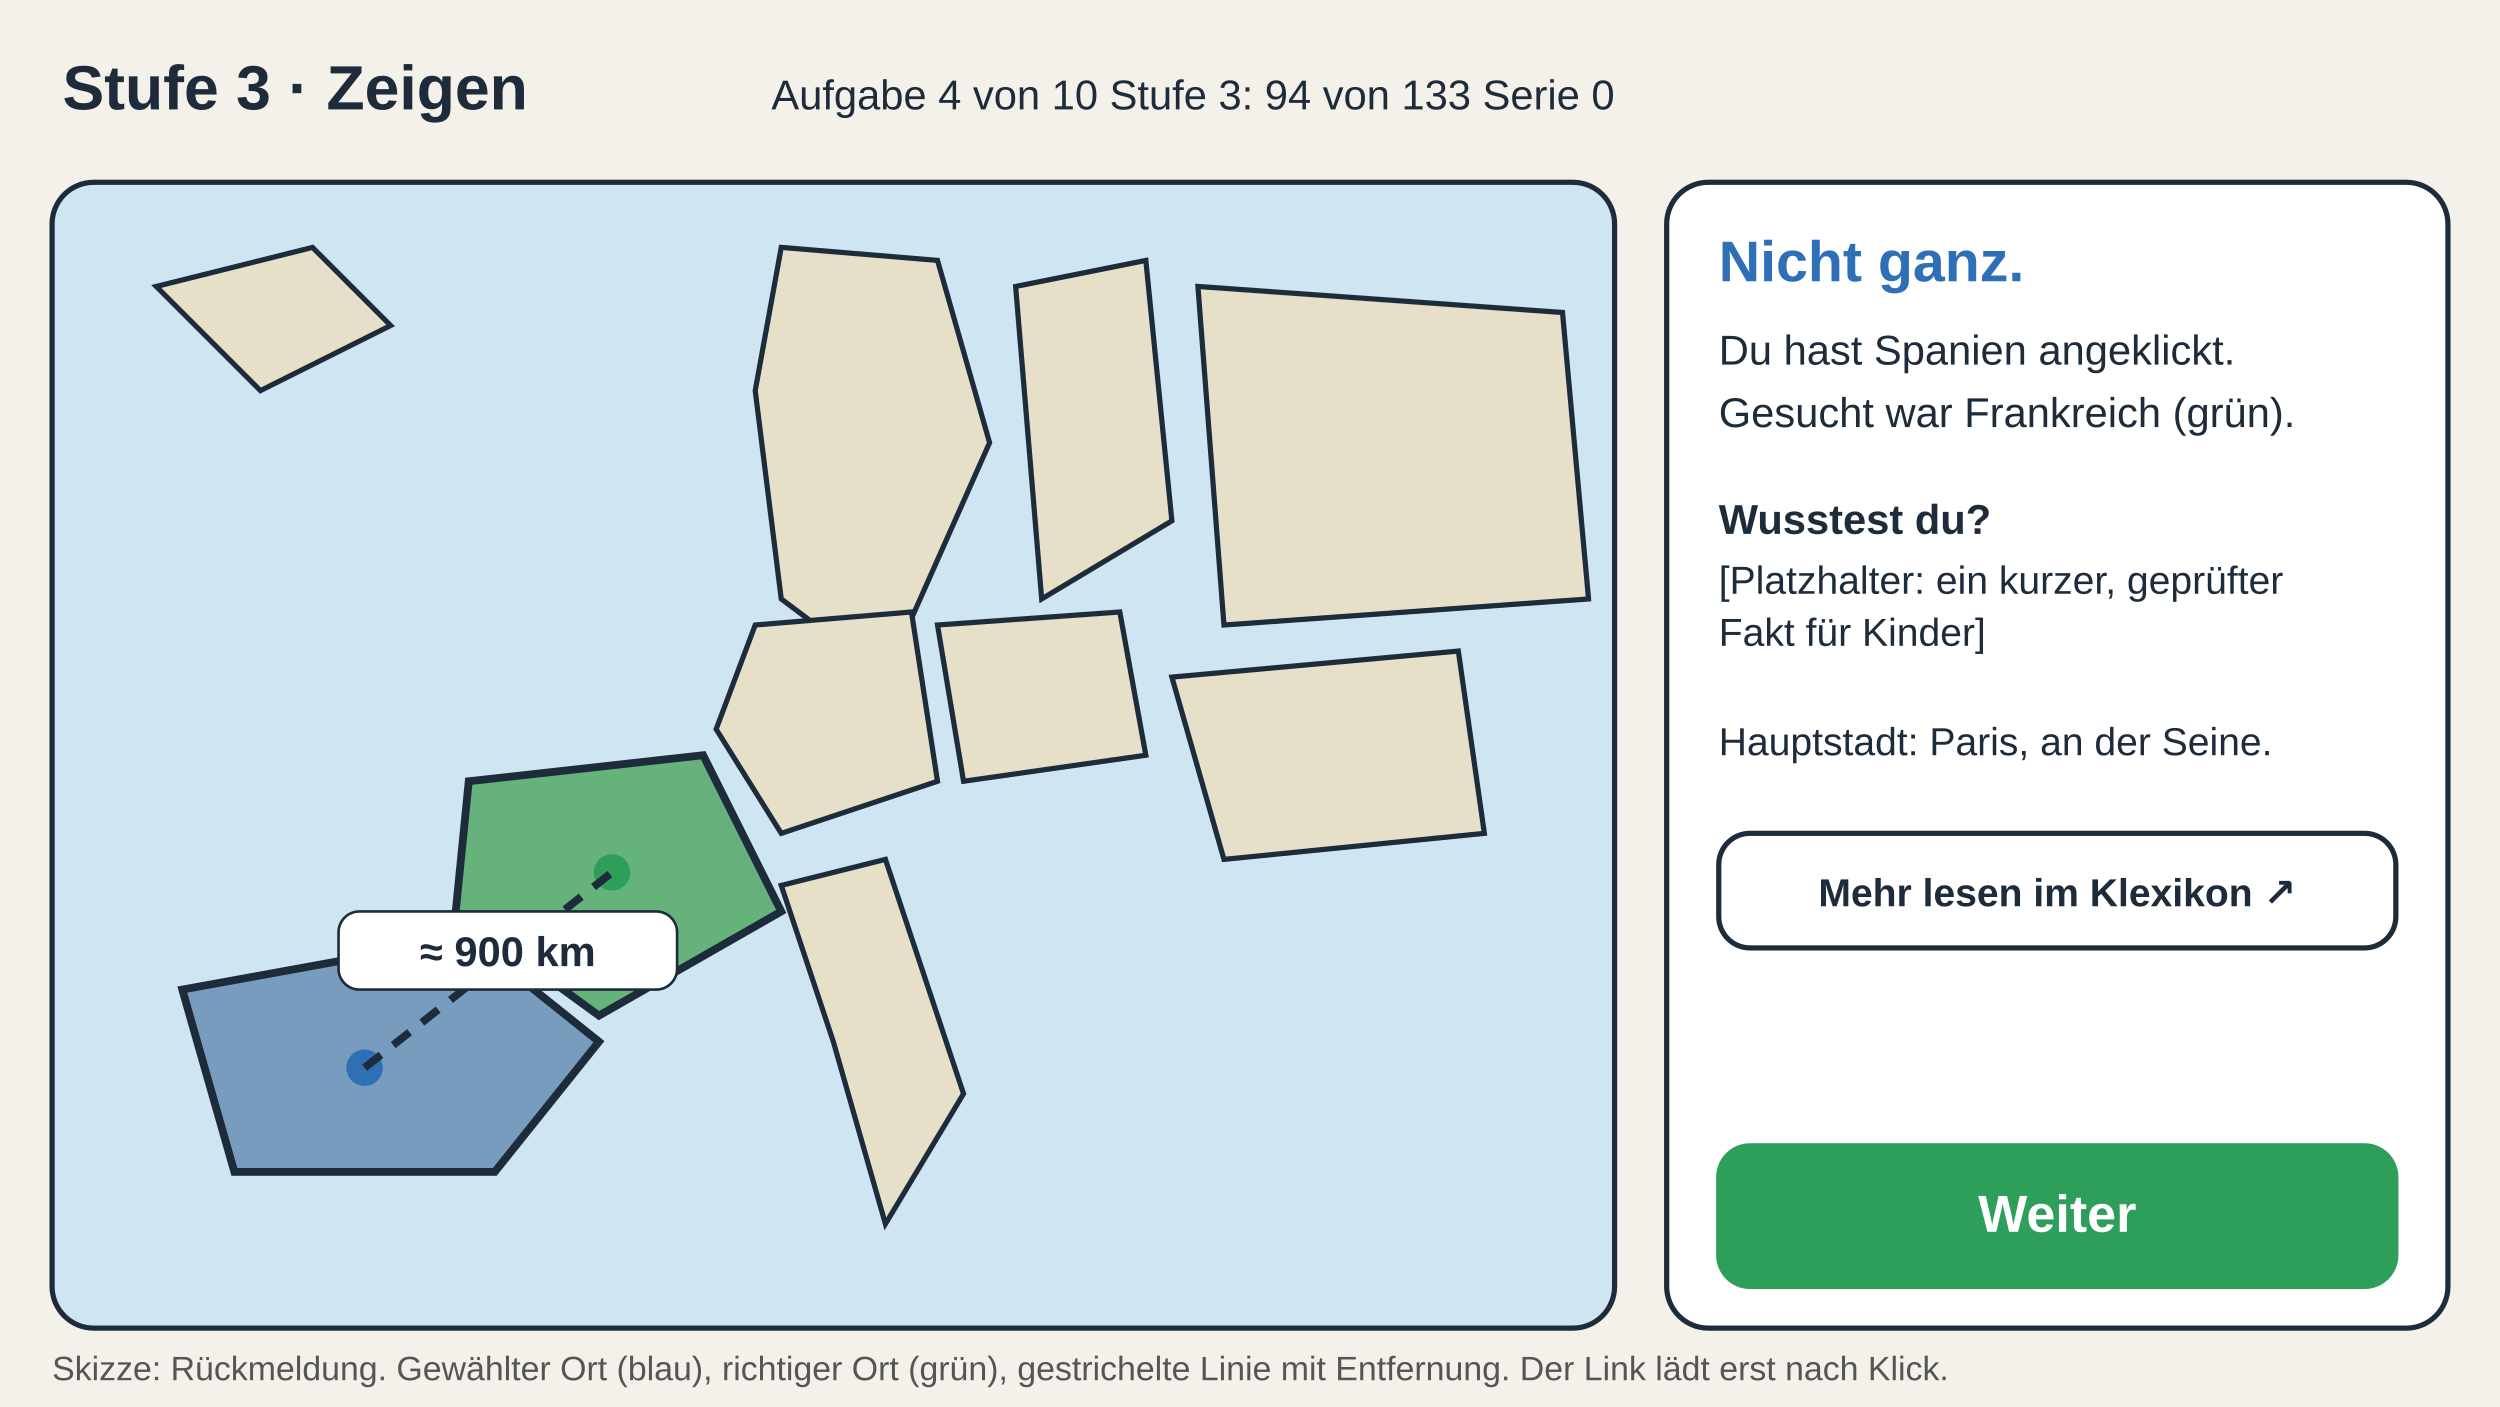
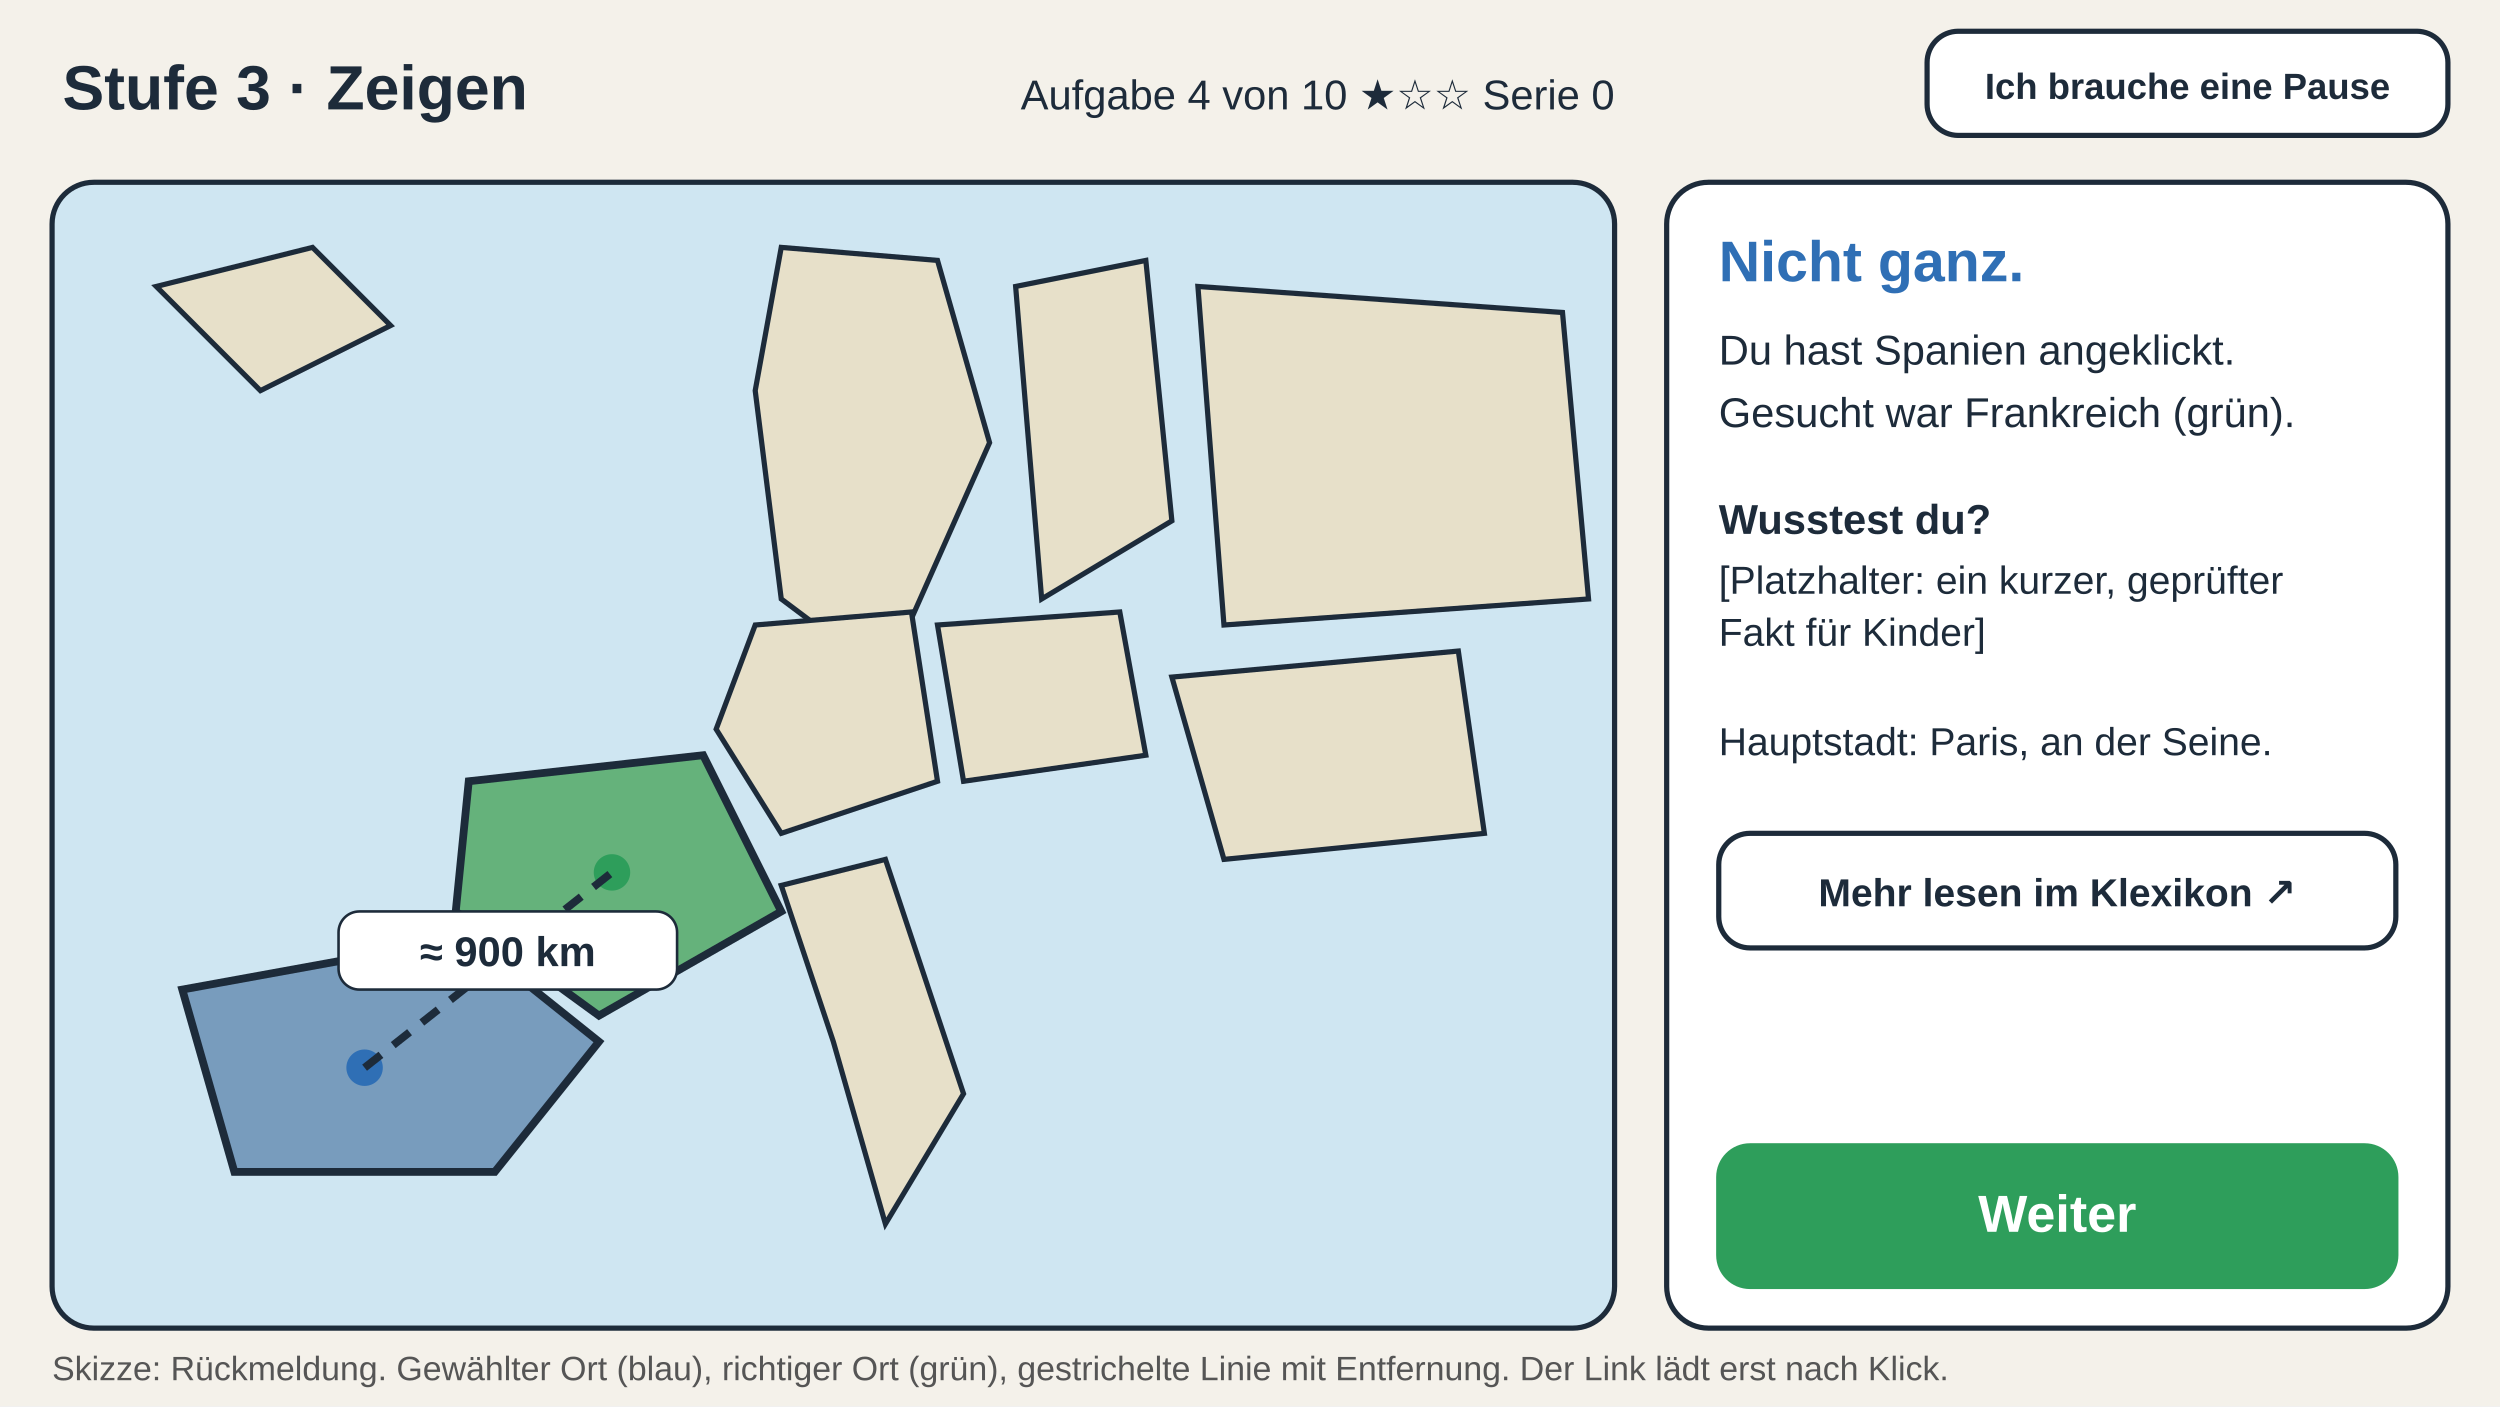
<svg xmlns="http://www.w3.org/2000/svg" viewBox="0 0 960 540" width="960" height="540" font-family="Arial,sans-serif">
  <rect width="960" height="540" fill="#f4f1ea" />
  <text x="24" y="42" font-size="24" font-weight="bold" fill="#1d2b3a" text-anchor="start">Stufe 3 · Zeigen</text>
-   <text x="620" y="42" font-size="16" font-weight="normal" fill="#1d2b3a" text-anchor="end">Aufgabe 4 von 10   Stufe 3: 94 von 133   Serie 0</text>
+   <text x="620" y="42" font-size="16" font-weight="normal" fill="#1d2b3a" text-anchor="end">Aufgabe 4 von 10   ★☆☆   Serie 0</text>
+   <rect x="740" y="12" width="200" height="40" rx="12" fill="#fff" stroke="#1d2b3a" stroke-width="2" />
+   <text x="840.0" y="38.0" font-size="14" font-weight="bold" fill="#1d2b3a" text-anchor="middle">Ich brauche eine Pause</text>
  <rect x="20" y="70" width="600" height="440" rx="16" fill="#cfe6f2" stroke="#1d2b3a" stroke-width="2" />
  <polygon points="60,110 120,95 150,125 100,150" fill="#e7e0c9" stroke="#1d2b3a" stroke-width="2" />
  <polygon points="300,95 360,100 380,170 340,260 300,230 290,150" fill="#e7e0c9" stroke="#1d2b3a" stroke-width="2" />
  <polygon points="390,110 440,100 450,200 400,230" fill="#e7e0c9" stroke="#1d2b3a" stroke-width="2" />
  <polygon points="70,380 180,360 230,400 190,450 90,450" fill="#e7e0c9" stroke="#1d2b3a" stroke-width="2" />
  <polygon points="180,300 270,290 300,350 230,390 175,350" fill="#e7e0c9" stroke="#1d2b3a" stroke-width="2" />
  <polygon points="290,240 350,235 360,300 300,320 275,280" fill="#e7e0c9" stroke="#1d2b3a" stroke-width="2" />
  <polygon points="360,240 430,235 440,290 370,300" fill="#e7e0c9" stroke="#1d2b3a" stroke-width="2" />
  <polygon points="300,340 340,330 370,420 340,470 320,400" fill="#e7e0c9" stroke="#1d2b3a" stroke-width="2" />
  <polygon points="450,260 560,250 570,320 470,330" fill="#e7e0c9" stroke="#1d2b3a" stroke-width="2" />
  <polygon points="460,110 600,120 610,230 470,240" fill="#e7e0c9" stroke="#1d2b3a" stroke-width="2" />
  <polygon points="180,300 270,290 300,350 230,390 175,350" fill="#2e9e5b" fill-opacity="0.7" stroke="#1d2b3a" stroke-width="3" />
  <polygon points="70,380 180,360 230,400 190,450 90,450" fill="#2f6fb5" fill-opacity="0.6" stroke="#1d2b3a" stroke-width="3" />
  <circle cx="140" cy="410" r="7" fill="#2f6fb5" />
  <circle cx="235" cy="335" r="7" fill="#2e9e5b" />
  <line x1="140" y1="410" x2="235" y2="335" stroke="#1d2b3a" stroke-width="3" stroke-dasharray="8 6" />
  <rect x="130" y="350" width="130" height="30" rx="8" fill="#fff" stroke="#1d2b3a" />
  <text x="195" y="371" font-size="16" font-weight="bold" fill="#1d2b3a" text-anchor="middle">≈ 900 km</text>
  <rect x="640" y="70" width="300" height="440" rx="16" fill="#fff" stroke="#1d2b3a" stroke-width="2" />
  <text x="660" y="108" font-size="22" font-weight="bold" fill="#2f6fb5" text-anchor="start">Nicht ganz.</text>
  <text x="660" y="140" font-size="16" font-weight="normal" fill="#1d2b3a" text-anchor="start">Du hast Spanien angeklickt.</text>
  <text x="660" y="164" font-size="16" font-weight="normal" fill="#1d2b3a" text-anchor="start">Gesucht war Frankreich (grün).</text>
  <text x="660" y="205" font-size="16" font-weight="bold" fill="#1d2b3a" text-anchor="start">Wusstest du?</text>
  <text x="660" y="228" font-size="15" font-weight="normal" fill="#1d2b3a" text-anchor="start">[Platzhalter: ein kurzer, geprüfter</text>
  <text x="660" y="248" font-size="15" font-weight="normal" fill="#1d2b3a" text-anchor="start">Fakt für Kinder]</text>
  <text x="660" y="290" font-size="15" font-weight="normal" fill="#1d2b3a" text-anchor="start">Hauptstadt: Paris, an der Seine.</text>
  <rect x="660" y="320" width="260" height="44" rx="12" fill="#fff" stroke="#1d2b3a" stroke-width="2" />
  <text x="790.0" y="348.0" font-size="15" font-weight="bold" fill="#1d2b3a" text-anchor="middle">Mehr lesen im Klexikon ↗</text>
  <rect x="660" y="440" width="260" height="54" rx="12" fill="#2e9e5b" stroke="#2e9e5b" stroke-width="2" />
  <text x="790.0" y="473.0" font-size="20" font-weight="bold" fill="#fff" text-anchor="middle">Weiter</text>
  <text x="20" y="530" font-size="13" font-weight="normal" fill="#555" text-anchor="start">Skizze: Rückmeldung. Gewählter Ort (blau), richtiger Ort (grün), gestrichelte Linie mit Entfernung. Der Link lädt erst nach Klick.</text>
</svg>
